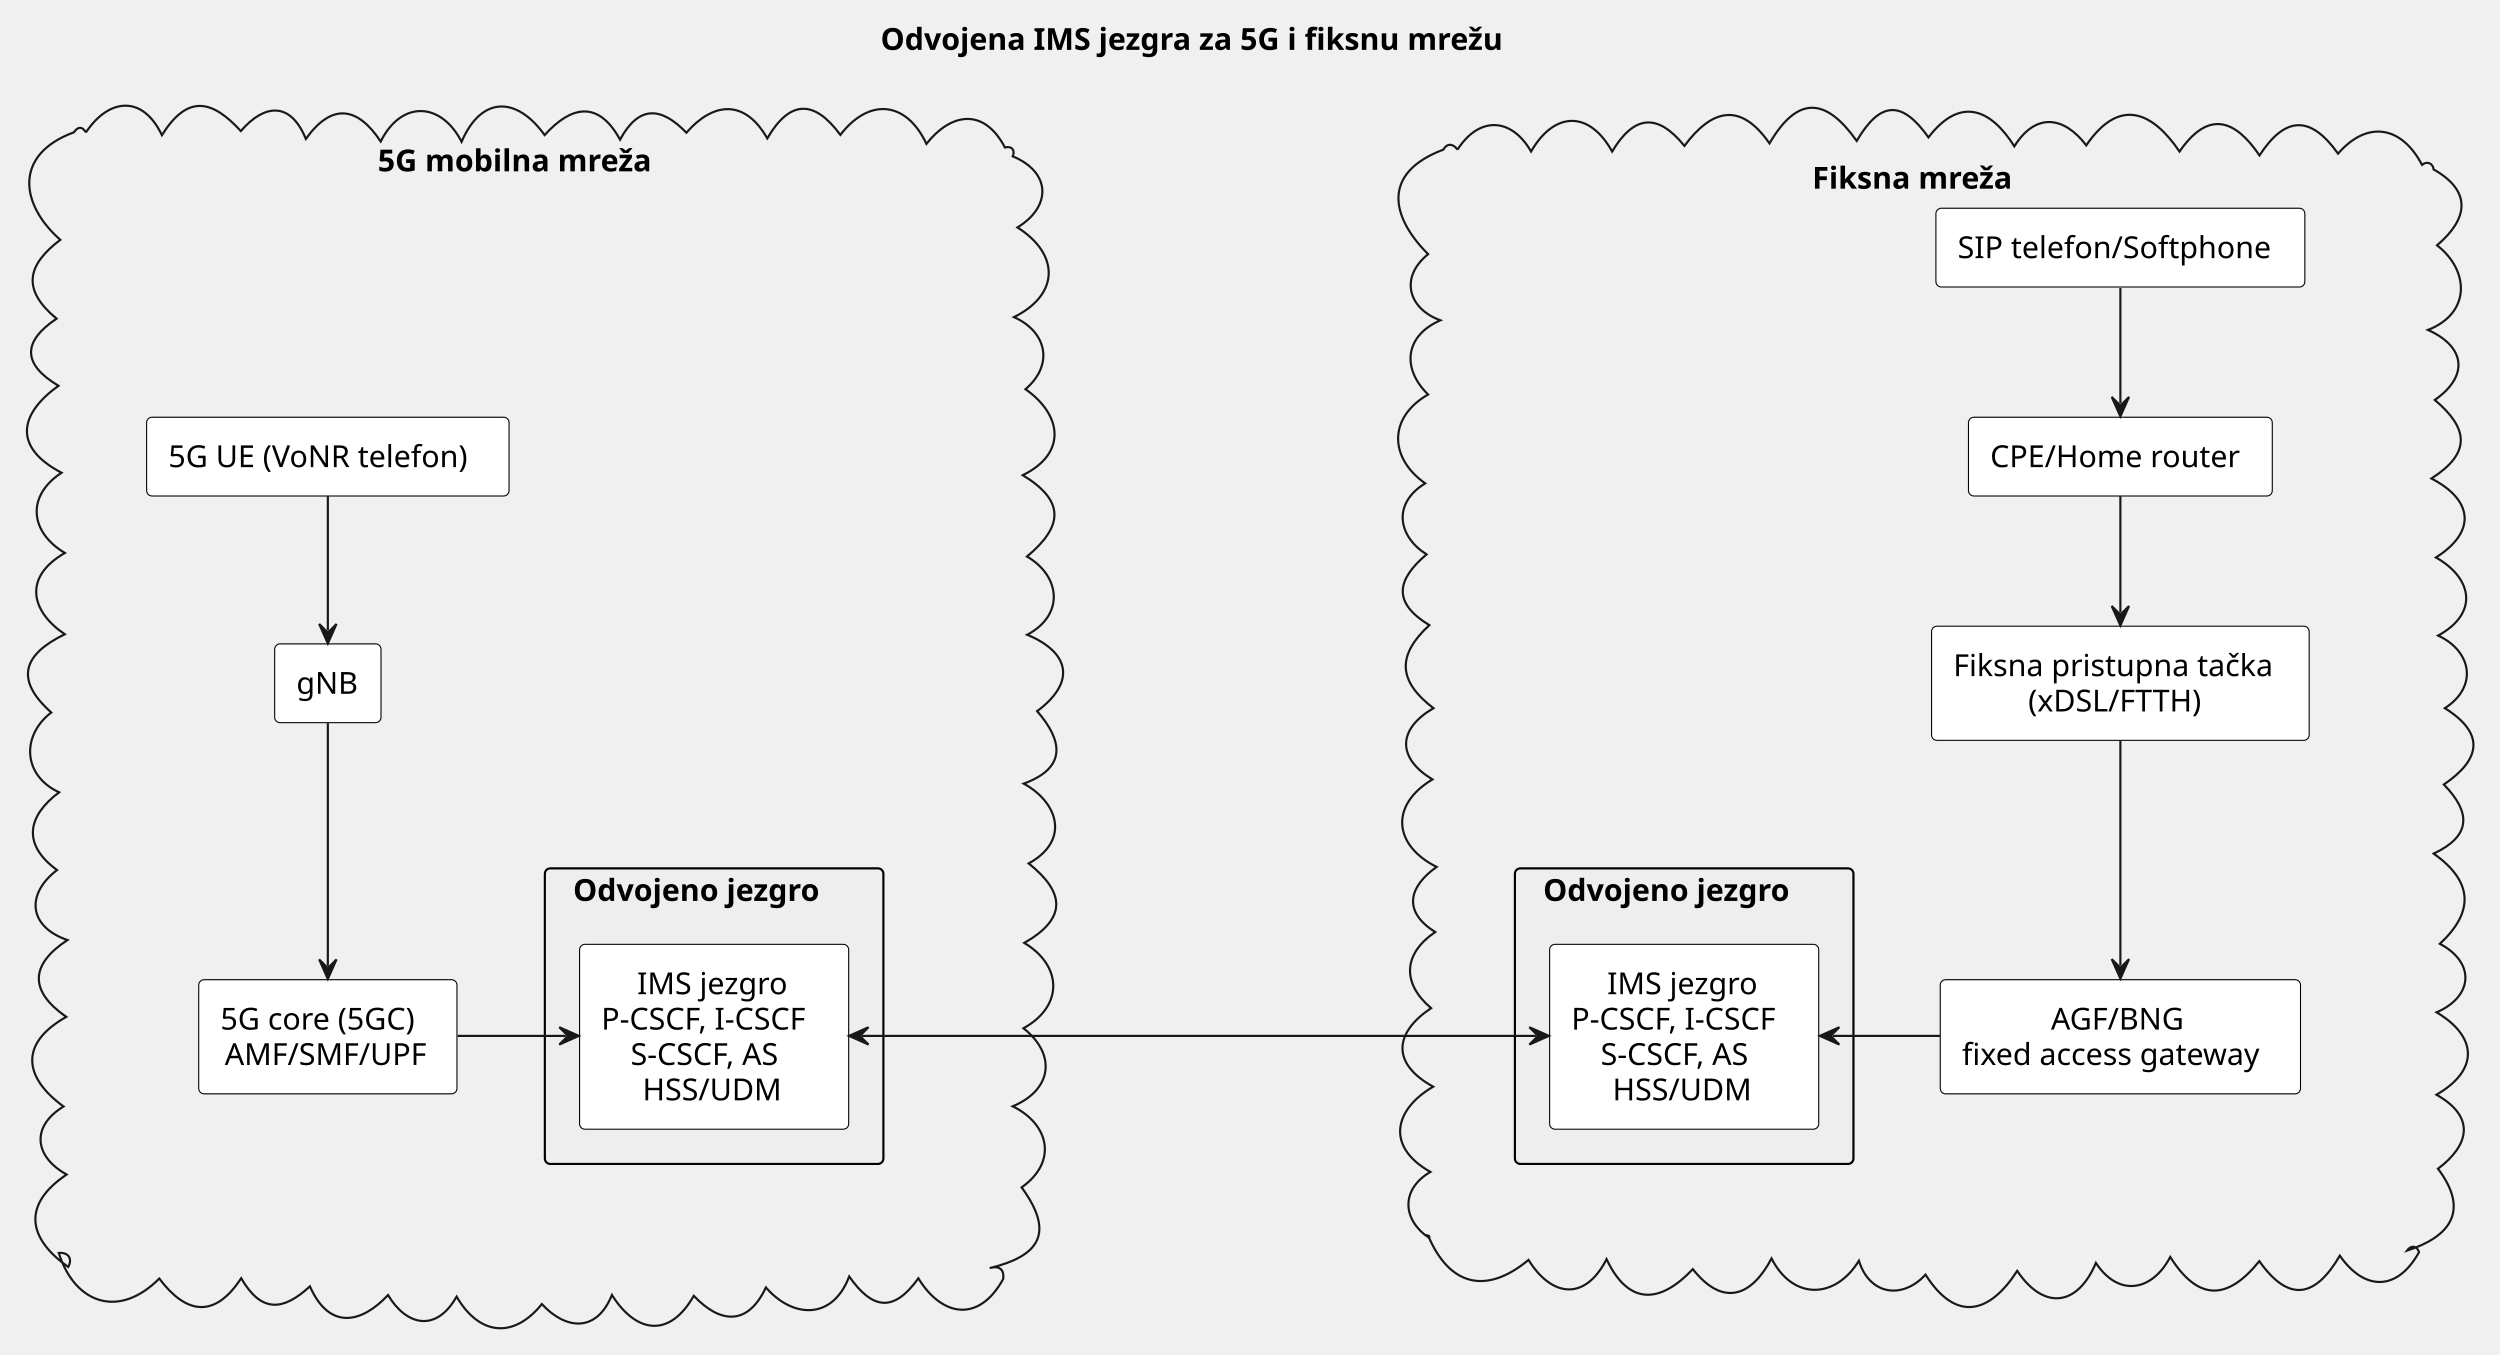
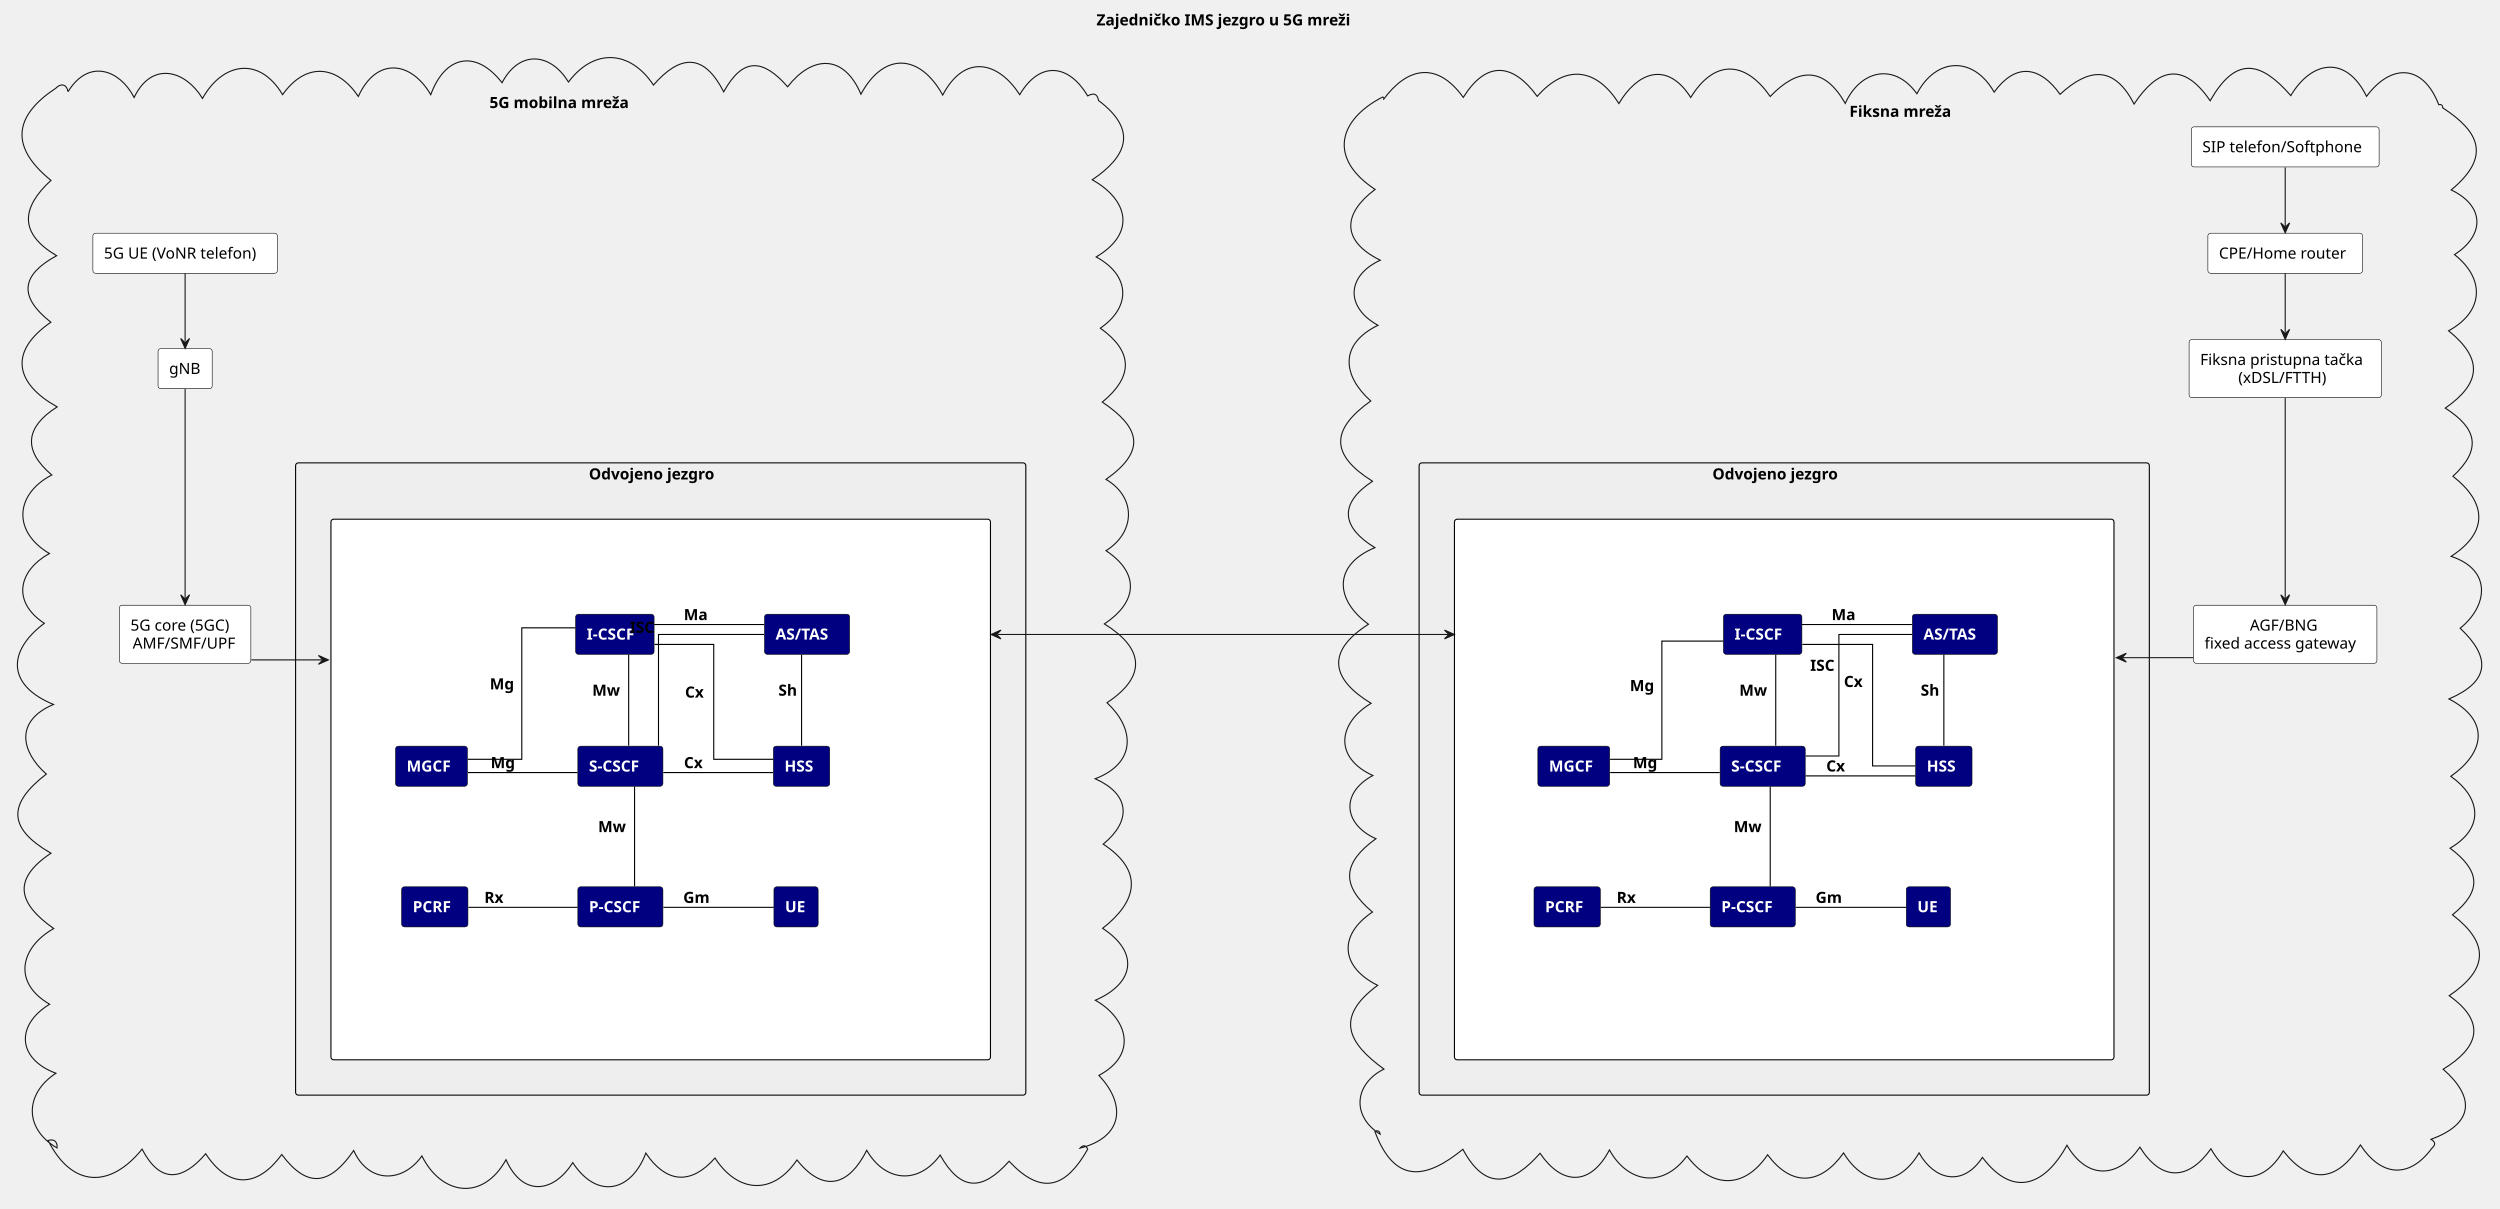
- <svg xmlns="http://www.w3.org/2000/svg" contentStyleType="text/css" height="624px" preserveAspectRatio="none" style="width:1152px;height:624px;background:#FFFFFF;" version="1.1" viewBox="0 0 1152 624" width="1152px" zoomAndPan="magnify">
+ <svg xmlns="http://www.w3.org/2000/svg" contentStyleType="text/css" height="1094px" preserveAspectRatio="none" style="width:2263px;height:1094px;background:#FFFFFF;" version="1.1" viewBox="0 0 2263 1094" width="2263px" zoomAndPan="magnify">
  <defs />
  <g>
-     <text fill="#000000" font-family="sans-serif" font-size="14" font-weight="bold" lengthAdjust="spacing" textLength="327" x="405.76" y="22.995">Odvojena IMS jezgra za 5G i fiksnu mrežu</text>
+     <text fill="#000000" font-family="sans-serif" font-size="14" font-weight="bold" lengthAdjust="spacing" textLength="264" x="992.546" y="22.995">Zajedničko IMS jezgro u 5G mreži</text>
    <g id="cluster_cloud_1">
-       <path d="M39.602,61.018 C49.894,45.472 65.553,43.297 74.61,62.27 C86.375,43.582 97.492,45.703 110.983,60.389 C121.742,47.888 133.805,46.545 140.94,64.011 C152.836,47.383 164.681,48.947 175.432,65.213 C184.964,46.05 203.27,46.931 212.693,65.322 C222.067,43.647 238.43,44.725 250.96,62.24 C263.01,48.91 275.58,45.87 285.715,64.334 C294.438,48.341 304.647,49.127 316.294,61.142 C328.857,46.778 343.293,45.719 353.567,63.773 C363.981,45.903 375.178,45.8 387.243,62.148 C400.42,44.973 417.582,46.438 426.899,66.284 C438.146,52.044 453.341,49.378 463.069,67.958 C466.197,67.158 467.844,69.064 466.699,72.052 C484.432,79.432 484.533,95.238 468.843,104.806 C488.09,116.949 488.533,135.552 467.25,146.132 C482.431,152.913 485.725,168.061 472.537,179.356 C488.982,190.805 492.199,208.674 471.305,218.962 C491.005,230.951 489.827,242.576 473.255,256.451 C488.735,265.51 490.587,283.362 473.338,292.497 C493.275,300.804 495.68,314.489 477.918,327.701 C489.461,341.03 492.044,353.661 471.741,361.101 C487.409,369.599 493.376,387.194 474.032,397.873 C490.711,411.224 491.849,423.172 471.996,434.493 C489.581,445.077 490.123,463.59 471.62,473.831 C487.007,485.964 484.74,502.253 466.677,509.788 C483.383,518.021 487.558,535.26 470.765,547.157 C486.001,567.992 479.308,578.71 456.069,584.338 C460.193,583.108 462.895,584.763 462.252,589.379 C451.098,609.705 434.019,606.804 423.186,589.051 C411.691,605.042 401.983,603.381 391.311,588.208 C383.603,608.542 365.18,607.433 352.934,593.254 C344.448,611.248 331.743,609.833 319.696,597.108 C308.356,616.989 292.934,614.171 281.981,596.717 C274.884,614.303 260.633,612.784 249.696,600.926 C236.406,617.304 220.694,615.172 210.402,597.469 C201.108,613.98 187.423,611.15 178.812,596.771 C166.246,610.154 151.646,612.791 142.809,592.754 C130.316,604.278 120.374,604.976 111.134,589.006 C98.921,607.711 85.746,605.658 73.399,589.15 C55.051,607.669 34.629,601.132 27.069,577.338 C31.331,576.986 33.621,579.848 31.438,583.832 C12.79,570.611 10.041,555.161 30.678,541.24 C16.113,533.103 13.849,519.346 29.274,509.867 C10.842,496.435 8.836,480.784 30.541,468.583 C13.426,456.692 13.764,444.551 31.075,433.179 C13.058,426.963 11.831,411.952 26.283,400.914 C10.092,389.095 12.583,376.089 27.232,365.087 C10.524,357.412 9.698,338.984 23.625,328.305 C6.339,312.907 11.01,301.44 29.834,292.265 C13.745,281.294 10.895,265.714 29.895,254.799 C13.874,245.311 11.885,228.681 28.351,217.837 C6,206.13 8.69,190.913 26.932,177.768 C10.462,167.928 10.063,157.601 26.056,146.842 C10.067,133.544 12.23,122.307 27.785,110.511 C9.368,94.29 6.021,71.287 34.069,60.958 C35.887,58.282 37.845,58.095 39.602,61.018 " fill="none" style="stroke:#181818;stroke-width:1.0;" />
-       <text fill="#000000" font-family="sans-serif" font-size="14" font-weight="bold" lengthAdjust="spacing" textLength="142" x="174.069" y="78.953">5G mobilna mreža</text>
-     </g>
-     <g id="cluster__1">
-       <rect fill="none" height="203.19" rx="2.5" ry="2.5" style="stroke:none;stroke-width:1.0;" width="380" x="51.069" y="357.148" />
+       <path d="M61.578,83.022 C79.856,53.135 107.949,62.438 121.409,88.202 C137.563,54.681 168.011,63.748 183.297,89.115 C201.302,56.79 234.587,50.27 255.805,85.676 C276.79,56.21 304.729,58.436 324.365,87.263 C340.717,51.46 371.999,54.948 389.923,85.714 C402.799,50.412 430.491,44.187 454.451,74.875 C470.286,45.022 498.162,47.61 514.603,74.23 C537.841,43.297 570.507,45.383 591.51,76.98 C615.647,49.362 637.051,47.776 655.1,83.128 C672.624,51.324 690.943,53.395 712.968,78.556 C735.118,50.103 763.739,48.573 779.324,85.246 C800.453,46.186 833.033,49.188 853.345,86.042 C872.905,48.769 903.16,55.054 923.065,85.688 C941.228,54.844 967.498,57.9 984.572,86.809 C989.746,84.078 993.193,84.394 994.406,90.987 C1029.857,117.635 1020.452,141.39 988.732,162.725 C1021.064,180.912 1028.807,210.922 992.257,232.584 C1022.542,248.927 1024.737,277.287 996.024,297.076 C1026.123,318.519 1025.722,340.991 997.825,363.995 C1031.754,386.848 1038.236,407.692 1001.181,433.949 C1028.983,450.433 1027.518,481.995 1001.188,498.485 C1032.507,519.373 1029.088,545.277 999.687,564.79 C1035.11,586.579 1038.663,611.915 1002.054,636.096 C1027.596,659.922 1028.444,690.802 991.395,704.937 C1022.968,718.998 1024.466,743.032 998.627,764.11 C1036.085,788.783 1029.076,816.146 998.09,840.337 C1031.866,862.379 1026.55,890.316 991.516,905.406 C1020.03,921.567 1030.798,954.215 994.746,973.441 C1019.694,999.939 1016.683,1029.528 977.572,1039.329 C980.265,1036.406 982.818,1036.203 984.606,1040.244 C964.977,1074.869 943.239,1082.942 913.414,1051.178 C889.23,1078.243 869.785,1078.739 851.008,1045.576 C831.024,1072.968 800.943,1069.651 784.559,1041.287 C768.668,1072.931 745.893,1080.688 721.398,1050.006 C699.458,1082.414 667.611,1079.813 647.202,1048.23 C625.288,1073.124 602.852,1070.921 584.608,1043.812 C571.463,1078.68 540.576,1086.26 518.476,1052.434 C500.875,1080.111 472.97,1083.411 458.046,1049.795 C436.98,1087.668 399.657,1081.994 381.9,1046.366 C364.29,1071.312 333.404,1071.267 320.169,1041.435 C299.515,1071.463 279.182,1077.487 255.049,1045.063 C233.348,1074.843 207.272,1076.589 186.189,1044.376 C165.507,1068.509 145.219,1072.132 128.599,1040.203 C99.804,1075.925 65.087,1075.228 43.572,1032.329 C49.165,1030.634 52.146,1033.634 51.661,1039.149 C21.449,1021.566 22.43,989.977 50.614,971.491 C15.772,958.617 13.831,927.925 44.92,909.039 C10.471,888.962 19.131,857.125 48.638,840.517 C17.554,818.674 9.565,796.657 46.141,772.337 C6.846,749.727 6.951,727.667 41.918,700.681 C18.536,679.935 13.614,652.414 48.413,637.664 C6.72,620.587 6,589.887 40.096,564.226 C10.336,544.62 16.82,516.433 44.699,501.024 C11.4,481.459 13.357,447.462 46.881,429.948 C20.318,407.428 23.091,386.501 51.725,368.32 C13.941,347.2 7.251,318.468 46.037,291.666 C16.734,268.712 18.761,249.06 51.254,231.461 C17.052,211.244 19.177,188.077 46.127,163.264 C9.368,133.546 11.686,105.499 50.572,79.809 C55.097,75.048 60.448,76.149 61.578,83.022 " fill="none" style="stroke:#181818;stroke-width:1.0;" />
+       <text fill="#000000" font-family="sans-serif" font-size="14" font-weight="bold" lengthAdjust="spacing" textLength="142" x="443.072" y="97.804">5G mobilna mreža</text>
+     </g>
+     <g id="cluster__1">
+       <rect fill="none" height="639.34" rx="2.5" ry="2.5" style="stroke:none;stroke-width:1.0;" width="885" x="67.572" y="375.989" />
+     </g>
+     <g id="cluster__1">
+       <rect fill="none" height="103.59" rx="2.5" ry="2.5" style="stroke:none;stroke-width:1.0;" width="152" x="91.572" y="512.849" />
+     </g>
+     <g id="cluster_odvojeno_jezgro">
+       <rect fill="#EEEEEE" height="572.34" rx="2.5" ry="2.5" style="stroke:#000000;stroke-width:1.0;" width="661" x="267.572" y="418.989" />
+       <text fill="#000000" font-family="sans-serif" font-size="14" font-weight="bold" lengthAdjust="spacing" textLength="130" x="533.072" y="433.984">Odvojeno jezgro</text>
+     </g>
+     <g id="cluster_4">
+       <rect fill="#FFFFFF" height="489.34" rx="2.5" ry="2.5" style="stroke:#000000;stroke-width:1.0;" width="597" x="299.572" y="469.989" />
+     </g>
+     <g id="cluster__1">
+       <rect fill="none" height="87.3" rx="2.5" ry="2.5" style="stroke:none;stroke-width:1.0;" width="415" x="369.572" y="520.989" />
    </g>
    <g id="cluster__2">
-       <rect fill="none" height="103.59" rx="2.5" ry="2.5" style="stroke:none;stroke-width:1.0;" width="152" x="75.069" y="416.448" />
-     </g>
-     <g id="cluster_sc_1">
-       <rect fill="#EEEEEE" height="136.19" rx="2.5" ry="2.5" style="stroke:#000000;stroke-width:1.0;" width="156" x="251.069" y="400.148" />
-       <text fill="#000000" font-family="sans-serif" font-size="14" font-weight="bold" lengthAdjust="spacing" textLength="130" x="264.069" y="415.143">Odvojeno jezgro</text>
+       <rect fill="none" height="87.3" rx="2.5" ry="2.5" style="stroke:none;stroke-width:1.0;" width="425" x="341.572" y="640.439" />
+     </g>
+     <g id="cluster__3">
+       <rect fill="none" height="103.29" rx="2.5" ry="2.5" style="stroke:none;stroke-width:1.0;" width="509" x="339.572" y="759.739" />
    </g>
    <g id="cluster_cloud_2">
-       <path d="M671.605,68.985 C681.502,53.479 696.393,53.978 705.523,69.814 C716.144,51.343 732.269,50.675 742.873,69.831 C752.873,53.131 763.67,51.785 776.186,67.223 C788.65,50.445 801.854,46.602 815.377,66.077 C828.381,43.847 841.354,44.903 855.571,64.922 C866.271,46.816 876.188,45.735 888.639,63.298 C903.274,44.19 917.359,50.201 928.209,67.421 C938.088,51.667 951.071,53.517 961.351,66.966 C976.621,44.636 991.777,51.391 1004.326,69.835 C1017.469,50.773 1029.76,54.751 1041.168,71.614 C1053.067,53.421 1064.65,52.965 1077.377,70.781 C1091.135,55.027 1106.786,58.266 1116.069,75.958 C1118.367,74.099 1121.036,75.142 1121.43,78.084 C1139.686,88.442 1136.859,101.258 1122.988,113.047 C1137.871,124.539 1138.725,144.275 1118.81,152.038 C1136.166,159.782 1137.709,173.323 1121.962,184.302 C1137.61,197.516 1138.736,208.744 1120.406,220.497 C1139.414,230.336 1141.4,244.875 1122.485,256.881 C1139.165,266.349 1142.501,282.406 1123.496,292.875 C1138.883,300.018 1142.06,316.328 1126.598,326.331 C1145.52,338.197 1142.854,350.115 1126.132,361.508 C1138.501,374.213 1139.077,385.052 1121.451,393.347 C1139.314,406.025 1140.462,419.895 1124.297,434.903 C1140.862,443.702 1139.524,459.273 1122.786,466.478 C1141.805,477.843 1142.249,493.132 1122.741,504.45 C1140.882,514.711 1137.901,527.65 1123.421,538.562 C1138.188,558.085 1128.873,569.949 1109.069,576.338 C1110.861,573.83 1113.566,573.75 1114.712,576.973 C1104.761,594.957 1089.707,595.125 1078.194,578.628 C1067.004,597.7 1054.905,600.651 1041.095,581.146 C1026.358,599.402 1012.955,599.651 1000.045,579.208 C991.95,594.776 976.433,598.134 965.792,581.957 C957.329,601.988 941.851,603.951 929.518,585.618 C917.026,605.081 901.491,609.783 887.277,587.354 C876.611,598.963 861.52,596.814 856.582,580.954 C845.706,598.691 826.226,599.292 816.319,579.903 C807.114,597.395 794.011,602.48 780.048,584.812 C765.336,600.433 750.684,602.162 740.303,580.229 C730.202,599.989 714.799,597.481 704.349,580.571 C684.892,596.692 667.941,592.707 658.069,569.338 C658.679,569.514 658.812,569.857 658.478,570.397 C645.956,561.921 645.529,547.934 659.133,540.021 C638.352,528.318 642.453,511.191 660.407,500.745 C641.202,490.173 642.24,476.095 659.438,464.547 C645.853,453.002 646.597,439.501 661.331,429.486 C646.071,419.863 649.306,408.487 661.993,399.481 C642.11,389.519 640.304,371.024 660.059,359.161 C643.518,349.106 644.112,335.903 660.543,326.336 C644.269,313.913 643.474,302.076 658.632,288.083 C641.495,277.61 643.579,267.165 657.342,255.469 C643.898,246.906 641.748,231.835 656.73,222.74 C640.084,210.972 639.66,192.413 658.066,181.789 C645.849,169.857 647.258,154.794 663.713,147.598 C648.812,142.175 644.88,127.738 658.083,117.123 C640.724,99.789 636.692,79.658 665.069,68.958 C666.919,65.722 669.779,66.254 671.605,68.985 " fill="none" style="stroke:#181818;stroke-width:1.0;" />
-       <text fill="#000000" font-family="sans-serif" font-size="14" font-weight="bold" lengthAdjust="spacing" textLength="104" x="835.069" y="86.953">Fiksna mreža</text>
-     </g>
-     <g id="cluster__4">
-       <rect fill="none" height="203.19" rx="2.5" ry="2.5" style="stroke:none;stroke-width:1.0;" width="426" x="674.069" y="357.148" />
-     </g>
-     <g id="cluster_sc_2">
-       <rect fill="#EEEEEE" height="136.19" rx="2.5" ry="2.5" style="stroke:#000000;stroke-width:1.0;" width="156" x="698.069" y="400.148" />
-       <text fill="#000000" font-family="sans-serif" font-size="14" font-weight="bold" lengthAdjust="spacing" textLength="130" x="711.069" y="415.143">Odvojeno jezgro</text>
-     </g>
-     <g id="cluster__5">
-       <rect fill="none" height="103.59" rx="2.5" ry="2.5" style="stroke:none;stroke-width:1.0;" width="198" x="878.069" y="416.448" />
+       <path d="M1252.157,90.276 C1273.928,60.455 1300.963,55.348 1324.554,88.172 C1345.574,54.467 1369.575,57.083 1391.478,87.246 C1417.269,57.833 1445.002,61.467 1465.415,93.696 C1481.871,65.794 1508.805,54.365 1530.451,88.231 C1552.048,53.187 1579.955,55.036 1602.401,87.324 C1627.259,61.382 1651.012,59.535 1670.32,93.606 C1683.461,64.2 1714.122,55.67 1735.178,84.843 C1752.512,51.783 1786.389,50.514 1805.091,83.393 C1824.803,56.298 1846.795,60.005 1864.754,85.386 C1890.681,61.469 1913.597,58.861 1931.77,94.162 C1953.251,61.765 1976.23,55.441 2000.633,91.209 C2023.629,50.877 2046.037,54.851 2073.635,86.544 C2092.619,54.578 2123.918,49.8 2142.203,87.233 C2164.242,57.444 2193.296,57.611 2207.572,94.809 C2209.624,94.057 2211.305,95.419 2211.081,97.565 C2245.457,119.827 2254.419,142.381 2218.837,171.939 C2249.444,186.602 2249.194,212.839 2221.861,230.495 C2249.736,252.478 2248.318,282.107 2216.465,299.413 C2247.844,324.827 2246.049,346.752 2213.465,369.424 C2242.127,387.738 2246.879,406.61 2220.413,431.132 C2250.731,454.824 2253.034,481.374 2218.781,503.612 C2256.092,515.921 2251.952,548.561 2226.947,568.689 C2254.851,594.963 2254.052,616.755 2216.798,632.696 C2254.633,652.305 2248.916,681.466 2218.485,702.72 C2245.359,721.803 2249.582,749.287 2217.823,767.774 C2244.566,787.927 2247.477,805.97 2220.003,828.082 C2254.137,854.426 2251.836,877.762 2217.033,901.309 C2251.512,925.837 2243.056,948.75 2211.547,967.836 C2241.004,993.725 2238.971,1017.17 2200.572,1031.329 C2204.7,1033.732 2204.874,1036.286 2201.331,1039.409 C2180.287,1067.821 2155.07,1064.509 2136.631,1036.427 C2116.361,1068.629 2091.974,1073.864 2066.765,1041.795 C2047.327,1074.966 2018.89,1071.166 2001.341,1039.877 C1980.795,1068.982 1956.247,1069.333 1937.061,1038.42 C1917.292,1066.957 1889.233,1067.927 1871.011,1036.71 C1852.352,1070.908 1823.565,1086.344 1794.482,1047.657 C1776.907,1074.601 1751.056,1068.454 1737.148,1043.599 C1718.119,1075.797 1687.857,1075.028 1668.804,1043.624 C1648.195,1072.622 1622.09,1074.9 1600.035,1045.32 C1578.623,1076.873 1549.364,1075.731 1527.012,1046.448 C1505.339,1075.819 1473.829,1071.47 1456.864,1040.936 C1439.727,1073.519 1414.146,1073.443 1394.03,1043.951 C1369.6,1071.744 1345.164,1079.6 1324.197,1040.345 C1291.079,1067.373 1262.574,1072.453 1244.572,1024.329 C1247.167,1022.519 1248.948,1024.14 1249.33,1026.726 C1223.089,1010.302 1225.988,981.089 1252.74,967.728 C1220.189,944.123 1207.811,920.911 1247.054,891.921 C1213.741,875.481 1210.886,846.621 1242.357,825.593 C1213.231,801.175 1215.419,780.835 1245.484,759.205 C1216.174,746.139 1213.146,717.932 1242.695,701.996 C1207.052,685.694 1211.244,654.545 1241.104,636.648 C1204.716,614.558 1200.193,589.612 1238.742,565.05 C1208.674,543.377 1206.109,511.657 1244.553,495.727 C1214.574,477.462 1211.354,456.12 1242.364,435.633 C1203.828,411.44 1204.679,388.75 1240.807,362.957 C1215.156,340.064 1212.112,311.523 1247.365,294.462 C1217.712,278.131 1218.761,249.757 1249.426,235.536 C1214.16,218.218 1215.119,193.532 1244.745,171.472 C1202.548,143.662 1210.812,108.85 1251.572,87.809 C1252.88,88.249 1253.058,89.312 1252.157,90.276 " fill="none" style="stroke:#181818;stroke-width:1.0;" />
+       <text fill="#000000" font-family="sans-serif" font-size="14" font-weight="bold" lengthAdjust="spacing" textLength="104" x="1674.072" y="105.804">Fiksna mreža</text>
+     </g>
+     <g id="cluster__1">
+       <rect fill="none" height="639.34" rx="2.5" ry="2.5" style="stroke:none;stroke-width:1.0;" width="931" x="1260.572" y="375.989" />
+     </g>
+     <g id="cluster_odvojeno_jezgro">
+       <rect fill="#EEEEEE" height="572.34" rx="2.5" ry="2.5" style="stroke:#000000;stroke-width:1.0;" width="661" x="1284.572" y="418.989" />
+       <text fill="#000000" font-family="sans-serif" font-size="14" font-weight="bold" lengthAdjust="spacing" textLength="130" x="1550.072" y="433.984">Odvojeno jezgro</text>
+     </g>
+     <g id="cluster_4">
+       <rect fill="#FFFFFF" height="489.34" rx="2.5" ry="2.5" style="stroke:#000000;stroke-width:1.0;" width="597" x="1316.572" y="469.989" />
+     </g>
+     <g id="cluster__1">
+       <rect fill="none" height="87.3" rx="2.5" ry="2.5" style="stroke:none;stroke-width:1.0;" width="415" x="1408.572" y="520.989" />
+     </g>
+     <g id="cluster__2">
+       <rect fill="none" height="87.3" rx="2.5" ry="2.5" style="stroke:none;stroke-width:1.0;" width="425" x="1375.572" y="640.439" />
+     </g>
+     <g id="cluster__3">
+       <rect fill="none" height="103.29" rx="2.5" ry="2.5" style="stroke:none;stroke-width:1.0;" width="509" x="1364.572" y="759.739" />
+     </g>
+     <g id="cluster__1">
+       <rect fill="none" height="103.59" rx="2.5" ry="2.5" style="stroke:none;stroke-width:1.0;" width="198" x="1969.572" y="512.849" />
    </g>
    <g id="elem_0">
-       <rect fill="none" height="36.297" rx="2.5" ry="2.5" style="stroke:none;stroke-width:0.5;" width="29" x="136.569" y="95.958" />
+       <rect fill="none" height="36.297" rx="2.5" ry="2.5" style="stroke:none;stroke-width:0.5;" width="29" x="153.072" y="114.809" />
    </g>
    <g id="elem_1">
-       <rect fill="#FFFFFF" height="36.297" rx="2.5" ry="2.5" style="stroke:#000000;stroke-width:0.5;" width="167" x="67.569" y="192.258" />
-       <text fill="#000000" font-family="sans-serif" font-size="14" lengthAdjust="spacing" textLength="147" x="77.569" y="215.253">5G UE (VoNR telefon)</text>
+       <rect fill="#FFFFFF" height="36.297" rx="2.5" ry="2.5" style="stroke:#000000;stroke-width:0.5;" width="167" x="84.072" y="211.099" />
+       <text fill="#000000" font-family="sans-serif" font-size="14" lengthAdjust="spacing" textLength="147" x="94.072" y="234.094">5G UE (VoNR telefon)</text>
    </g>
    <g id="elem_2">
-       <rect fill="#FFFFFF" height="36.297" rx="2.5" ry="2.5" style="stroke:#000000;stroke-width:0.5;" width="49" x="126.569" y="296.708" />
-       <text fill="#000000" font-family="sans-serif" font-size="14" lengthAdjust="spacing" textLength="29" x="136.569" y="319.703">gNB</text>
+       <rect fill="#FFFFFF" height="36.297" rx="2.5" ry="2.5" style="stroke:#000000;stroke-width:0.5;" width="49" x="143.072" y="315.549" />
+       <text fill="#000000" font-family="sans-serif" font-size="14" lengthAdjust="spacing" textLength="29" x="153.072" y="338.544">gNB</text>
    </g>
    <g id="elem_3">
-       <rect fill="#FFFFFF" height="52.594" rx="2.5" ry="2.5" style="stroke:#000000;stroke-width:0.5;" width="119" x="91.569" y="451.448" />
-       <text fill="#000000" font-family="sans-serif" font-size="14" lengthAdjust="spacing" textLength="99" x="101.569" y="474.443">5G core (5GC)</text>
-       <text fill="#000000" font-family="sans-serif" font-size="14" lengthAdjust="spacing" textLength="95" x="103.569" y="490.74">AMF/SMF/UPF</text>
-     </g>
-     <g id="elem_4_1">
-       <rect fill="#FFFFFF" height="85.188" rx="2.5" ry="2.5" style="stroke:#000000;stroke-width:0.5;" width="124" x="267.069" y="435.148" />
-       <text fill="#000000" font-family="sans-serif" font-size="14" lengthAdjust="spacing" textLength="71" x="293.569" y="458.143">IMS jezgro</text>
-       <text fill="#000000" font-family="sans-serif" font-size="14" lengthAdjust="spacing" textLength="104" x="277.069" y="474.44">P-CSCF, I-CSCF</text>
-       <text fill="#000000" font-family="sans-serif" font-size="14" lengthAdjust="spacing" textLength="77" x="290.569" y="490.737">S-CSCF, AS</text>
-       <text fill="#000000" font-family="sans-serif" font-size="14" lengthAdjust="spacing" textLength="66" x="296.069" y="507.034">HSS/UDM</text>
+       <rect fill="#FFFFFF" height="52.594" rx="2.5" ry="2.5" style="stroke:#000000;stroke-width:0.5;" width="119" x="108.072" y="547.849" />
+       <text fill="#000000" font-family="sans-serif" font-size="14" lengthAdjust="spacing" textLength="99" x="118.072" y="570.844">5G core (5GC)</text>
+       <text fill="#000000" font-family="sans-serif" font-size="14" lengthAdjust="spacing" textLength="95" x="120.072" y="587.141">AMF/SMF/UPF</text>
+     </g>
+     <g id="elem__1">
+       <rect fill="none" height="36.297" rx="2.5" ry="2.5" style="stroke:none;stroke-width:0.5;" width="36" x="385.572" y="555.989" />
+     </g>
+     <g id="elem__2">
+       <rect fill="#000080" height="36.297" rx="2.5" ry="2.5" style="stroke:#000000;stroke-width:0.5;" width="71" x="521.072" y="555.989" />
+       <text fill="#FFFFFF" font-family="sans-serif" font-size="14" font-weight="bold" lengthAdjust="spacing" textLength="51" x="531.072" y="578.984">I-CSCF</text>
+     </g>
+     <g id="elem__3">
+       <rect fill="#000080" height="36.297" rx="2.5" ry="2.5" style="stroke:#000000;stroke-width:0.5;" width="77" x="692.072" y="555.989" />
+       <text fill="#FFFFFF" font-family="sans-serif" font-size="14" font-weight="bold" lengthAdjust="spacing" textLength="57" x="702.072" y="578.984">AS/TAS</text>
+     </g>
+     <g id="elem__1">
+       <rect fill="#000080" height="36.297" rx="2.5" ry="2.5" style="stroke:#000000;stroke-width:0.5;" width="65" x="358.072" y="675.439" />
+       <text fill="#FFFFFF" font-family="sans-serif" font-size="14" font-weight="bold" lengthAdjust="spacing" textLength="45" x="368.072" y="698.434">MGCF</text>
+     </g>
+     <g id="elem__2">
+       <rect fill="#000080" height="36.297" rx="2.5" ry="2.5" style="stroke:#000000;stroke-width:0.5;" width="77" x="523.072" y="675.439" />
+       <text fill="#FFFFFF" font-family="sans-serif" font-size="14" font-weight="bold" lengthAdjust="spacing" textLength="57" x="533.072" y="698.434">S-CSCF</text>
+     </g>
+     <g id="elem__3">
+       <rect fill="#000080" height="36.297" rx="2.5" ry="2.5" style="stroke:#000000;stroke-width:0.5;" width="51" x="700.072" y="675.439" />
+       <text fill="#FFFFFF" font-family="sans-serif" font-size="14" font-weight="bold" lengthAdjust="spacing" textLength="31" x="710.072" y="698.434">HSS</text>
+     </g>
+     <g id="elem__1">
+       <rect fill="#000080" height="36.297" rx="2.5" ry="2.5" style="stroke:#000000;stroke-width:0.5;" width="60" x="363.572" y="802.739" />
+       <text fill="#FFFFFF" font-family="sans-serif" font-size="14" font-weight="bold" lengthAdjust="spacing" textLength="40" x="373.572" y="825.734">PCRF</text>
+     </g>
+     <g id="elem__2">
+       <rect fill="#000080" height="36.297" rx="2.5" ry="2.5" style="stroke:#000000;stroke-width:0.5;" width="77" x="523.072" y="802.739" />
+       <text fill="#FFFFFF" font-family="sans-serif" font-size="14" font-weight="bold" lengthAdjust="spacing" textLength="57" x="533.072" y="825.734">P-CSCF</text>
+     </g>
+     <g id="elem__3">
+       <rect fill="#000080" height="36.297" rx="2.5" ry="2.5" style="stroke:#000000;stroke-width:0.5;" width="40" x="700.572" y="802.739" />
+       <text fill="#FFFFFF" font-family="sans-serif" font-size="14" font-weight="bold" lengthAdjust="spacing" textLength="20" x="710.572" y="825.734">UE</text>
+     </g>
+     <g id="elem__4">
+       <rect fill="none" height="36.297" rx="2.5" ry="2.5" style="stroke:none;stroke-width:0.5;" width="36" x="822.572" y="899.029" />
    </g>
    <g id="elem_6">
-       <rect fill="#FFFFFF" height="52.594" rx="2.5" ry="2.5" style="stroke:#000000;stroke-width:0.5;" width="174" x="890.069" y="288.558" />
-       <text fill="#000000" font-family="sans-serif" font-size="14" lengthAdjust="spacing" textLength="154" x="900.069" y="311.553">Fiksna pristupna tačka</text>
-       <text fill="#000000" font-family="sans-serif" font-size="14" lengthAdjust="spacing" textLength="85" x="934.569" y="327.85">(xDSL/FTTH)</text>
+       <rect fill="#FFFFFF" height="52.594" rx="2.5" ry="2.5" style="stroke:#000000;stroke-width:0.5;" width="174" x="1981.572" y="307.399" />
+       <text fill="#000000" font-family="sans-serif" font-size="14" lengthAdjust="spacing" textLength="154" x="1991.572" y="330.394">Fiksna pristupna tačka</text>
+       <text fill="#000000" font-family="sans-serif" font-size="14" lengthAdjust="spacing" textLength="85" x="2026.072" y="346.691">(xDSL/FTTH)</text>
    </g>
    <g id="elem_7">
-       <rect fill="#FFFFFF" height="36.297" rx="2.5" ry="2.5" style="stroke:#000000;stroke-width:0.5;" width="140" x="907.069" y="192.258" />
-       <text fill="#000000" font-family="sans-serif" font-size="14" lengthAdjust="spacing" textLength="120" x="917.069" y="215.253">CPE/Home router</text>
+       <rect fill="#FFFFFF" height="36.297" rx="2.5" ry="2.5" style="stroke:#000000;stroke-width:0.5;" width="140" x="1998.572" y="211.099" />
+       <text fill="#000000" font-family="sans-serif" font-size="14" lengthAdjust="spacing" textLength="120" x="2008.572" y="234.094">CPE/Home router</text>
    </g>
    <g id="elem_8">
-       <rect fill="#FFFFFF" height="36.297" rx="2.5" ry="2.5" style="stroke:#000000;stroke-width:0.5;" width="170" x="892.069" y="95.958" />
-       <text fill="#000000" font-family="sans-serif" font-size="14" lengthAdjust="spacing" textLength="150" x="902.069" y="118.953">SIP telefon/Softphone</text>
-     </g>
-     <g id="elem_4_2">
-       <rect fill="#FFFFFF" height="85.188" rx="2.5" ry="2.5" style="stroke:#000000;stroke-width:0.5;" width="124" x="714.069" y="435.148" />
-       <text fill="#000000" font-family="sans-serif" font-size="14" lengthAdjust="spacing" textLength="71" x="740.569" y="458.143">IMS jezgro</text>
-       <text fill="#000000" font-family="sans-serif" font-size="14" lengthAdjust="spacing" textLength="104" x="724.069" y="474.44">P-CSCF, I-CSCF</text>
-       <text fill="#000000" font-family="sans-serif" font-size="14" lengthAdjust="spacing" textLength="77" x="737.569" y="490.737">S-CSCF, AS</text>
-       <text fill="#000000" font-family="sans-serif" font-size="14" lengthAdjust="spacing" textLength="66" x="743.069" y="507.034">HSS/UDM</text>
+       <rect fill="#FFFFFF" height="36.297" rx="2.5" ry="2.5" style="stroke:#000000;stroke-width:0.5;" width="170" x="1983.572" y="114.809" />
+       <text fill="#000000" font-family="sans-serif" font-size="14" lengthAdjust="spacing" textLength="150" x="1993.572" y="137.804">SIP telefon/Softphone</text>
+     </g>
+     <g id="elem__1">
+       <rect fill="none" height="36.297" rx="2.5" ry="2.5" style="stroke:none;stroke-width:0.5;" width="36" x="1424.572" y="555.989" />
+     </g>
+     <g id="elem__2">
+       <rect fill="#000080" height="36.297" rx="2.5" ry="2.5" style="stroke:#000000;stroke-width:0.5;" width="71" x="1560.072" y="555.989" />
+       <text fill="#FFFFFF" font-family="sans-serif" font-size="14" font-weight="bold" lengthAdjust="spacing" textLength="51" x="1570.072" y="578.984">I-CSCF</text>
+     </g>
+     <g id="elem__3">
+       <rect fill="#000080" height="36.297" rx="2.5" ry="2.5" style="stroke:#000000;stroke-width:0.5;" width="77" x="1731.072" y="555.989" />
+       <text fill="#FFFFFF" font-family="sans-serif" font-size="14" font-weight="bold" lengthAdjust="spacing" textLength="57" x="1741.072" y="578.984">AS/TAS</text>
+     </g>
+     <g id="elem__1">
+       <rect fill="#000080" height="36.297" rx="2.5" ry="2.5" style="stroke:#000000;stroke-width:0.5;" width="65" x="1392.072" y="675.439" />
+       <text fill="#FFFFFF" font-family="sans-serif" font-size="14" font-weight="bold" lengthAdjust="spacing" textLength="45" x="1402.072" y="698.434">MGCF</text>
+     </g>
+     <g id="elem__2">
+       <rect fill="#000080" height="36.297" rx="2.5" ry="2.5" style="stroke:#000000;stroke-width:0.5;" width="77" x="1557.072" y="675.439" />
+       <text fill="#FFFFFF" font-family="sans-serif" font-size="14" font-weight="bold" lengthAdjust="spacing" textLength="57" x="1567.072" y="698.434">S-CSCF</text>
+     </g>
+     <g id="elem__3">
+       <rect fill="#000080" height="36.297" rx="2.5" ry="2.5" style="stroke:#000000;stroke-width:0.5;" width="51" x="1734.072" y="675.439" />
+       <text fill="#FFFFFF" font-family="sans-serif" font-size="14" font-weight="bold" lengthAdjust="spacing" textLength="31" x="1744.072" y="698.434">HSS</text>
+     </g>
+     <g id="elem__1">
+       <rect fill="#000080" height="36.297" rx="2.5" ry="2.5" style="stroke:#000000;stroke-width:0.5;" width="60" x="1388.572" y="802.739" />
+       <text fill="#FFFFFF" font-family="sans-serif" font-size="14" font-weight="bold" lengthAdjust="spacing" textLength="40" x="1398.572" y="825.734">PCRF</text>
+     </g>
+     <g id="elem__2">
+       <rect fill="#000080" height="36.297" rx="2.5" ry="2.5" style="stroke:#000000;stroke-width:0.5;" width="77" x="1548.072" y="802.739" />
+       <text fill="#FFFFFF" font-family="sans-serif" font-size="14" font-weight="bold" lengthAdjust="spacing" textLength="57" x="1558.072" y="825.734">P-CSCF</text>
+     </g>
+     <g id="elem__3">
+       <rect fill="#000080" height="36.297" rx="2.5" ry="2.5" style="stroke:#000000;stroke-width:0.5;" width="40" x="1725.572" y="802.739" />
+       <text fill="#FFFFFF" font-family="sans-serif" font-size="14" font-weight="bold" lengthAdjust="spacing" textLength="20" x="1735.572" y="825.734">UE</text>
+     </g>
+     <g id="elem__4">
+       <rect fill="none" height="36.297" rx="2.5" ry="2.5" style="stroke:none;stroke-width:0.5;" width="36" x="1847.572" y="899.029" />
    </g>
    <g id="elem_5">
-       <rect fill="#FFFFFF" height="52.594" rx="2.5" ry="2.5" style="stroke:#000000;stroke-width:0.5;" width="166" x="894.069" y="451.448" />
-       <text fill="#000000" font-family="sans-serif" font-size="14" lengthAdjust="spacing" textLength="64" x="945.069" y="474.443">AGF/BNG</text>
-       <text fill="#000000" font-family="sans-serif" font-size="14" lengthAdjust="spacing" textLength="146" x="904.069" y="490.74">fixed access gateway</text>
+       <rect fill="#FFFFFF" height="52.594" rx="2.5" ry="2.5" style="stroke:#000000;stroke-width:0.5;" width="166" x="1985.572" y="547.849" />
+       <text fill="#000000" font-family="sans-serif" font-size="14" lengthAdjust="spacing" textLength="64" x="2036.572" y="570.844">AGF/BNG</text>
+       <text fill="#000000" font-family="sans-serif" font-size="14" lengthAdjust="spacing" textLength="146" x="1995.572" y="587.141">fixed access gateway</text>
    </g>
    <g id="elem_rectangle_empty">
-       <rect fill="none" height="36.297" rx="2.5" ry="2.5" style="stroke:none;stroke-width:0.5;" width="135" x="498.569" y="95.958" />
+       <rect fill="none" height="36.297" rx="2.5" ry="2.5" style="stroke:none;stroke-width:0.5;" width="135" x="1085.072" y="114.809" />
    </g>
    <g id="link_1_2">
-       <path d="M151.069,228.598 C151.069,247.658 151.069,271.408 151.069,290.518 " fill="none" id="1-to-2" style="stroke:#181818;stroke-width:1.0;" />
-       <polygon fill="#181818" points="151.069,296.518,155.069,287.518,151.069,291.518,147.069,287.518,151.069,296.518" style="stroke:#181818;stroke-width:1.0;" />
+       <path d="M167.572,247.439 C167.572,266.499 167.572,290.259 167.572,309.359 " fill="none" id="1-to-2" style="stroke:#181818;stroke-width:1.0;" />
+       <polygon fill="#181818" points="167.572,315.359,171.572,306.359,167.572,310.359,163.572,306.359,167.572,315.359" style="stroke:#181818;stroke-width:1.0;" />
    </g>
    <g id="link_2_3">
-       <path d="M151.069,333.218 C151.069,362.008 151.069,411.888 151.069,445.098 " fill="none" id="2-to-3" style="stroke:#181818;stroke-width:1.0;" />
-       <polygon fill="#181818" points="151.069,451.098,155.069,442.098,151.069,446.098,147.069,442.098,151.069,451.098" style="stroke:#181818;stroke-width:1.0;" />
-     </g>
-     <g id="link_3_4_1">
-       <path d="M210.839,477.338 C228.809,477.338 242.579,477.338 260.719,477.338 " fill="none" id="3-to-4_1" style="stroke:#181818;stroke-width:1.0;" />
-       <polygon fill="#181818" points="266.719,477.338,257.719,473.338,261.719,477.338,257.719,481.338,266.719,477.338" style="stroke:#181818;stroke-width:1.0;" />
-     </g>
-     <g id="link_4_1_4_2">
-       <path d="M397.219,477.338 C482.379,477.338 622.459,477.338 707.729,477.338 " fill="none" id="4_1-4_2" style="stroke:#181818;stroke-width:1.0;" />
-       <polygon fill="#181818" points="391.219,477.338,400.219,481.338,396.219,477.338,400.219,473.338,391.219,477.338" style="stroke:#181818;stroke-width:1.0;" />
-       <polygon fill="#181818" points="713.729,477.338,704.729,473.338,708.729,477.338,704.729,481.338,713.729,477.338" style="stroke:#181818;stroke-width:1.0;" />
-     </g>
-     <g id="link_4_2_5">
-       <path d="M844.569,477.338 C862.079,477.338 875.409,477.338 893.919,477.338 " fill="none" id="4_2-backto-5" style="stroke:#181818;stroke-width:1.0;" />
-       <polygon fill="#181818" points="838.569,477.338,847.569,481.338,843.569,477.338,847.569,473.338,838.569,477.338" style="stroke:#181818;stroke-width:1.0;" />
+       <path d="M167.572,352.169 C167.572,394.389 167.572,492.139 167.572,541.379 " fill="none" id="2-to-3" style="stroke:#181818;stroke-width:1.0;" />
+       <polygon fill="#181818" points="167.572,547.379,171.572,538.379,167.572,542.379,163.572,538.379,167.572,547.379" style="stroke:#181818;stroke-width:1.0;" />
+     </g>
+     <g id="link_3_4">
+       <path d="M227.492,597.329 C238.305,597.329 250.35,597.329 263.429,597.329 C269.968,597.329 276.766,597.329 283.799,597.329 C287.315,597.329 290.889,597.329 294.519,597.329 C295.427,597.329 290.338,597.329 291.252,597.329 " fill="none" id="3-to-4" style="stroke:#181818;stroke-width:1.0;" />
+       <polygon fill="#181818" points="297.252,597.329,288.252,593.329,292.252,597.329,288.252,601.329,297.252,597.329" style="stroke:#181818;stroke-width:1.0;" />
+     </g>
+     <g id="link_4_4">
+       <path d="M903.095,574.329 C907.052,574.329 906.301,574.329 912.658,574.329 C925.37,574.329 942.511,574.329 962.604,574.329 C1002.788,574.329 1054.777,574.329 1106.753,574.329 C1158.729,574.329 1210.691,574.329 1250.822,574.329 C1270.887,574.329 1287.995,574.329 1300.667,574.329 C1307.003,574.329 1312.231,574.329 1316.165,574.329 C1316.288,574.329 1310.409,574.329 1310.53,574.329 " fill="none" id="4-4" style="stroke:#181818;stroke-width:1.0;" />
+       <polygon fill="#181818" points="897.095,574.329,906.095,578.329,902.095,574.329,906.095,570.329,897.095,574.329" style="stroke:#181818;stroke-width:1.0;" />
+       <polygon fill="#181818" points="1316.53,574.329,1307.53,570.329,1311.53,574.329,1307.53,578.329,1316.53,574.329" style="stroke:#181818;stroke-width:1.0;" />
+     </g>
+     <g id="link_4_5">
+       <path d="M1921.737,595.329 C1923.627,595.329 1922.348,595.329 1924.213,595.329 C1931.674,595.329 1938.936,595.329 1945.977,595.329 C1960.06,595.329 1973.258,595.329 1985.392,595.329 " fill="none" id="4-backto-5" style="stroke:#181818;stroke-width:1.0;" />
+       <polygon fill="#181818" points="1915.737,595.329,1924.737,599.329,1920.737,595.329,1924.737,591.329,1915.737,595.329" style="stroke:#181818;stroke-width:1.0;" />
    </g>
    <g id="link_6_5">
-       <path d="M977.069,341.388 C977.069,371.588 977.069,414.648 977.069,444.948 " fill="none" id="6-to-5" style="stroke:#181818;stroke-width:1.0;" />
-       <polygon fill="#181818" points="977.069,450.948,981.069,441.948,977.069,445.948,973.069,441.948,977.069,450.948" style="stroke:#181818;stroke-width:1.0;" />
+       <path d="M2068.572,360.349 C2068.572,406.569 2068.572,495.069 2068.572,541.369 " fill="none" id="6-to-5" style="stroke:#181818;stroke-width:1.0;" />
+       <polygon fill="#181818" points="2068.572,547.369,2072.572,538.369,2068.572,542.369,2064.572,538.369,2068.572,547.369" style="stroke:#181818;stroke-width:1.0;" />
    </g>
    <g id="link_7_6">
-       <path d="M977.069,228.598 C977.069,245.078 977.069,263.578 977.069,282.248 " fill="none" id="7-to-6" style="stroke:#181818;stroke-width:1.0;" />
-       <polygon fill="#181818" points="977.069,288.248,981.069,279.248,977.069,283.248,973.069,279.248,977.069,288.248" style="stroke:#181818;stroke-width:1.0;" />
+       <path d="M2068.572,247.439 C2068.572,263.929 2068.572,282.419 2068.572,301.099 " fill="none" id="7-to-6" style="stroke:#181818;stroke-width:1.0;" />
+       <polygon fill="#181818" points="2068.572,307.099,2072.572,298.099,2068.572,302.099,2064.572,298.099,2068.572,307.099" style="stroke:#181818;stroke-width:1.0;" />
    </g>
    <g id="link_8_7">
-       <path d="M977.069,132.678 C977.069,149.728 977.069,168.868 977.069,185.898 " fill="none" id="8-to-7" style="stroke:#181818;stroke-width:1.0;" />
-       <polygon fill="#181818" points="977.069,191.898,981.069,182.898,977.069,186.898,973.069,182.898,977.069,191.898" style="stroke:#181818;stroke-width:1.0;" />
+       <path d="M2068.572,151.519 C2068.572,168.569 2068.572,187.709 2068.572,204.739 " fill="none" id="8-to-7" style="stroke:#181818;stroke-width:1.0;" />
+       <polygon fill="#181818" points="2068.572,210.739,2072.572,201.739,2068.572,205.739,2064.572,201.739,2068.572,210.739" style="stroke:#181818;stroke-width:1.0;" />
+     </g>
+     <g id="link__2__2">
+       <path d="M569.072,592.539 C569.072,614.919 569.072,652.489 569.072,674.969 " fill="none" id="_2-_2" style="stroke:#000000;stroke-width:1.0;" />
+       <text fill="#000000" font-family="sans-serif" font-size="14" font-weight="bold" lengthAdjust="spacing" textLength="27" x="536.072" y="629.754">Mw</text>
+     </g>
+     <g id="link__2__2">
+       <path d="M574.402,712.099 C574.402,736.229 574.402,778.209 574.402,802.349 " fill="none" id="_2-_2-1" style="stroke:#000000;stroke-width:1.0;" />
+       <text fill="#000000" font-family="sans-serif" font-size="14" font-weight="bold" lengthAdjust="spacing" textLength="27" x="541.402" y="753.224">Mw</text>
+     </g>
+     <g id="link__2__3">
+       <path d="M592.202,565.329 C621.132,565.329 661.882,565.329 691.662,565.329 " fill="none" id="_2-_3" style="stroke:#000000;stroke-width:1.0;" />
+       <text fill="#000000" font-family="sans-serif" font-size="14" font-weight="bold" lengthAdjust="spacing" textLength="22" x="618.932" y="561.324">Ma</text>
+     </g>
+     <g id="link__1__2">
+       <path d="M423.352,687.329 C446.092,687.329 472.322,687.329 472.322,687.329 C472.322,687.329 472.322,568.329 472.322,568.329 C472.322,568.329 497.882,568.329 520.842,568.329 " fill="none" id="_1-_2" style="stroke:#000000;stroke-width:1.0;" />
+       <text fill="#000000" font-family="sans-serif" font-size="14" font-weight="bold" lengthAdjust="spacing" textLength="23" x="443.322" y="624.044">Mg</text>
+     </g>
+     <g id="link__2__3">
+       <path d="M592.462,583.329 C617.362,583.329 646.072,583.329 646.072,583.329 C646.072,583.329 646.072,687.329 646.072,687.329 C646.072,687.329 676.742,687.329 699.982,687.329 " fill="none" id="_2-_3-1" style="stroke:#000000;stroke-width:1.0;" />
+       <text fill="#000000" font-family="sans-serif" font-size="14" font-weight="bold" lengthAdjust="spacing" textLength="20" x="620.072" y="631.474">Cx</text>
+     </g>
+     <g id="link__3__2">
+       <path d="M691.672,574.329 C651.942,574.329 596.072,574.329 596.072,574.329 C596.072,574.329 596.072,641.409 596.072,674.949 " fill="none" id="_3-_2" style="stroke:#000000;stroke-width:1.0;" />
+       <text fill="#000000" font-family="sans-serif" font-size="14" font-weight="bold" lengthAdjust="spacing" textLength="25" x="570.072" y="572.834">ISC</text>
+     </g>
+     <g id="link__3__3">
+       <path d="M725.572,592.539 C725.572,614.919 725.572,652.489 725.572,674.969 " fill="none" id="_3-_3" style="stroke:#000000;stroke-width:1.0;" />
+       <text fill="#000000" font-family="sans-serif" font-size="14" font-weight="bold" lengthAdjust="spacing" textLength="20" x="704.572" y="629.754">Sh</text>
+     </g>
+     <g id="link__1__2">
+       <path d="M423.542,699.329 C451.882,699.329 492.792,699.329 522.712,699.329 " fill="none" id="_1-_2-1" style="stroke:#000000;stroke-width:1.0;" />
+       <text fill="#000000" font-family="sans-serif" font-size="14" font-weight="bold" lengthAdjust="spacing" textLength="23" x="444.132" y="695.324">Mg</text>
+     </g>
+     <g id="link__2__3">
+       <path d="M600.442,699.329 C631.132,699.329 673.082,699.329 699.762,699.329 " fill="none" id="_2-_3-2" style="stroke:#000000;stroke-width:1.0;" />
+       <text fill="#000000" font-family="sans-serif" font-size="14" font-weight="bold" lengthAdjust="spacing" textLength="20" x="619.102" y="695.324">Cx</text>
+     </g>
+     <g id="link__1__2">
+       <path d="M423.992,821.329 C451.702,821.329 492.752,821.329 522.802,821.329 " fill="none" id="_1-_2-2" style="stroke:#000000;stroke-width:1.0;" />
+       <text fill="#000000" font-family="sans-serif" font-size="14" font-weight="bold" lengthAdjust="spacing" textLength="19" x="438.402" y="817.324">Rx</text>
+     </g>
+     <g id="link__2__3">
+       <path d="M600.472,821.329 C632.092,821.329 675.442,821.329 700.482,821.329 " fill="none" id="_2-_3-3" style="stroke:#000000;stroke-width:1.0;" />
+       <text fill="#000000" font-family="sans-serif" font-size="14" font-weight="bold" lengthAdjust="spacing" textLength="26" x="618.472" y="817.324">Gm</text>
+     </g>
+     <g id="link__2__2">
+       <path d="M1607.402,592.539 C1607.402,614.919 1607.402,652.489 1607.402,674.969 " fill="none" id="_2-_2-2" style="stroke:#000000;stroke-width:1.0;" />
+       <text fill="#000000" font-family="sans-serif" font-size="14" font-weight="bold" lengthAdjust="spacing" textLength="27" x="1574.402" y="629.754">Mw</text>
+     </g>
+     <g id="link__2__2">
+       <path d="M1602.402,712.099 C1602.402,736.229 1602.402,778.209 1602.402,802.349 " fill="none" id="_2-_2-3" style="stroke:#000000;stroke-width:1.0;" />
+       <text fill="#000000" font-family="sans-serif" font-size="14" font-weight="bold" lengthAdjust="spacing" textLength="27" x="1569.402" y="753.224">Mw</text>
+     </g>
+     <g id="link__2__3">
+       <path d="M1631.202,565.329 C1660.132,565.329 1700.882,565.329 1730.662,565.329 " fill="none" id="_2-_3-4" style="stroke:#000000;stroke-width:1.0;" />
+       <text fill="#000000" font-family="sans-serif" font-size="14" font-weight="bold" lengthAdjust="spacing" textLength="22" x="1657.932" y="561.324">Ma</text>
+     </g>
+     <g id="link__1__2">
+       <path d="M1457.472,687.329 C1479.442,687.329 1504.322,687.329 1504.322,687.329 C1504.322,687.329 1504.322,580.329 1504.322,580.329 C1504.322,580.329 1534.202,580.329 1559.772,580.329 " fill="none" id="_1-_2-3" style="stroke:#000000;stroke-width:1.0;" />
+       <text fill="#000000" font-family="sans-serif" font-size="14" font-weight="bold" lengthAdjust="spacing" textLength="23" x="1475.322" y="625.524">Mg</text>
+     </g>
+     <g id="link__2__3">
+       <path d="M1631.492,583.329 C1659.992,583.329 1695.072,583.329 1695.072,583.329 C1695.072,583.329 1695.072,693.329 1695.072,693.329 C1695.072,693.329 1715.762,693.329 1733.712,693.329 " fill="none" id="_2-_3-5" style="stroke:#000000;stroke-width:1.0;" />
+       <text fill="#000000" font-family="sans-serif" font-size="14" font-weight="bold" lengthAdjust="spacing" textLength="20" x="1669.072" y="621.854">Cx</text>
+     </g>
+     <g id="link__3__2">
+       <path d="M1730.772,574.329 C1700.862,574.329 1664.572,574.329 1664.572,574.329 C1664.572,574.329 1664.572,684.329 1664.572,684.329 C1664.572,684.329 1650.162,684.329 1634.512,684.329 " fill="none" id="_3-_2-1" style="stroke:#000000;stroke-width:1.0;" />
+       <text fill="#000000" font-family="sans-serif" font-size="14" font-weight="bold" lengthAdjust="spacing" textLength="25" x="1638.572" y="607.254">ISC</text>
+     </g>
+     <g id="link__3__3">
+       <path d="M1759.572,592.539 C1759.572,614.919 1759.572,652.489 1759.572,674.969 " fill="none" id="_3-_3-1" style="stroke:#000000;stroke-width:1.0;" />
+       <text fill="#000000" font-family="sans-serif" font-size="14" font-weight="bold" lengthAdjust="spacing" textLength="20" x="1738.572" y="629.754">Sh</text>
+     </g>
+     <g id="link__1__2">
+       <path d="M1457.542,699.329 C1485.882,699.329 1526.792,699.329 1556.712,699.329 " fill="none" id="_1-_2-4" style="stroke:#000000;stroke-width:1.0;" />
+       <text fill="#000000" font-family="sans-serif" font-size="14" font-weight="bold" lengthAdjust="spacing" textLength="23" x="1478.132" y="695.324">Mg</text>
+     </g>
+     <g id="link__2__3">
+       <path d="M1634.442,702.329 C1665.132,702.329 1707.082,702.329 1733.762,702.329 " fill="none" id="_2-_3-6" style="stroke:#000000;stroke-width:1.0;" />
+       <text fill="#000000" font-family="sans-serif" font-size="14" font-weight="bold" lengthAdjust="spacing" textLength="20" x="1653.102" y="698.324">Cx</text>
+     </g>
+     <g id="link__1__2">
+       <path d="M1448.992,821.329 C1476.702,821.329 1517.752,821.329 1547.802,821.329 " fill="none" id="_1-_2-5" style="stroke:#000000;stroke-width:1.0;" />
+       <text fill="#000000" font-family="sans-serif" font-size="14" font-weight="bold" lengthAdjust="spacing" textLength="19" x="1463.402" y="817.324">Rx</text>
+     </g>
+     <g id="link__2__3">
+       <path d="M1625.472,821.329 C1657.092,821.329 1700.442,821.329 1725.482,821.329 " fill="none" id="_2-_3-7" style="stroke:#000000;stroke-width:1.0;" />
+       <text fill="#000000" font-family="sans-serif" font-size="14" font-weight="bold" lengthAdjust="spacing" textLength="26" x="1643.472" y="817.324">Gm</text>
    </g>
  </g>
</svg>
